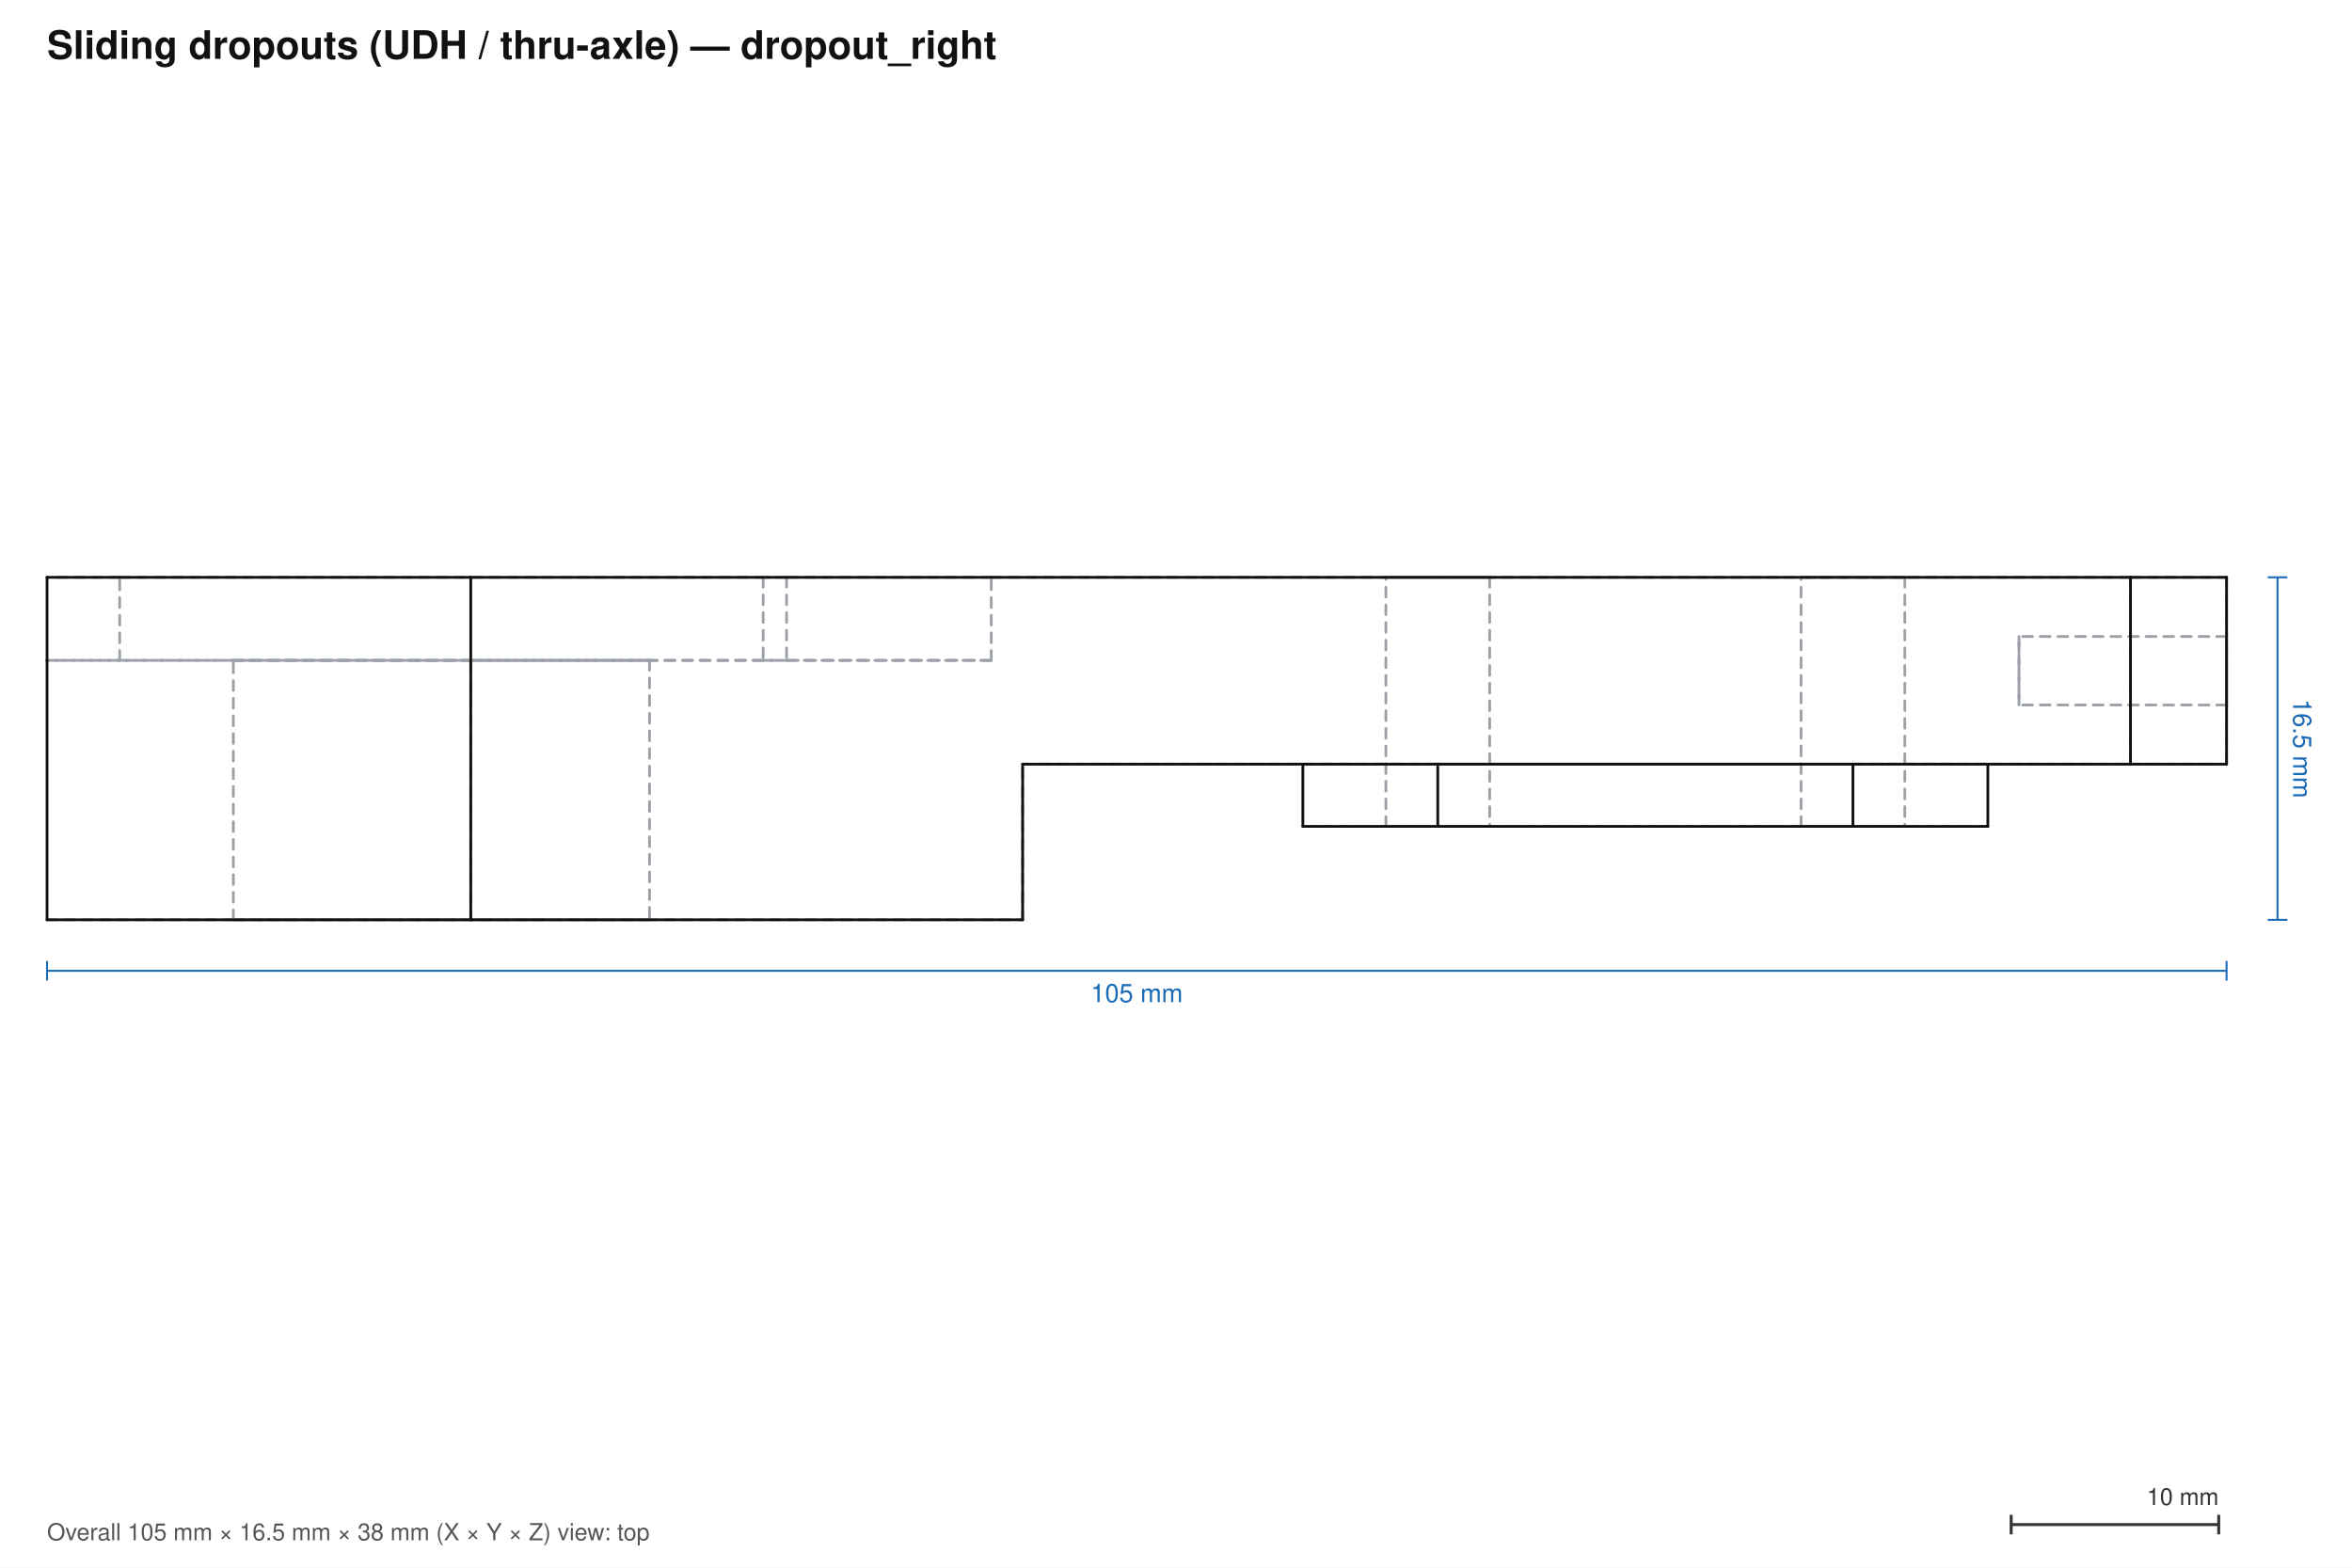
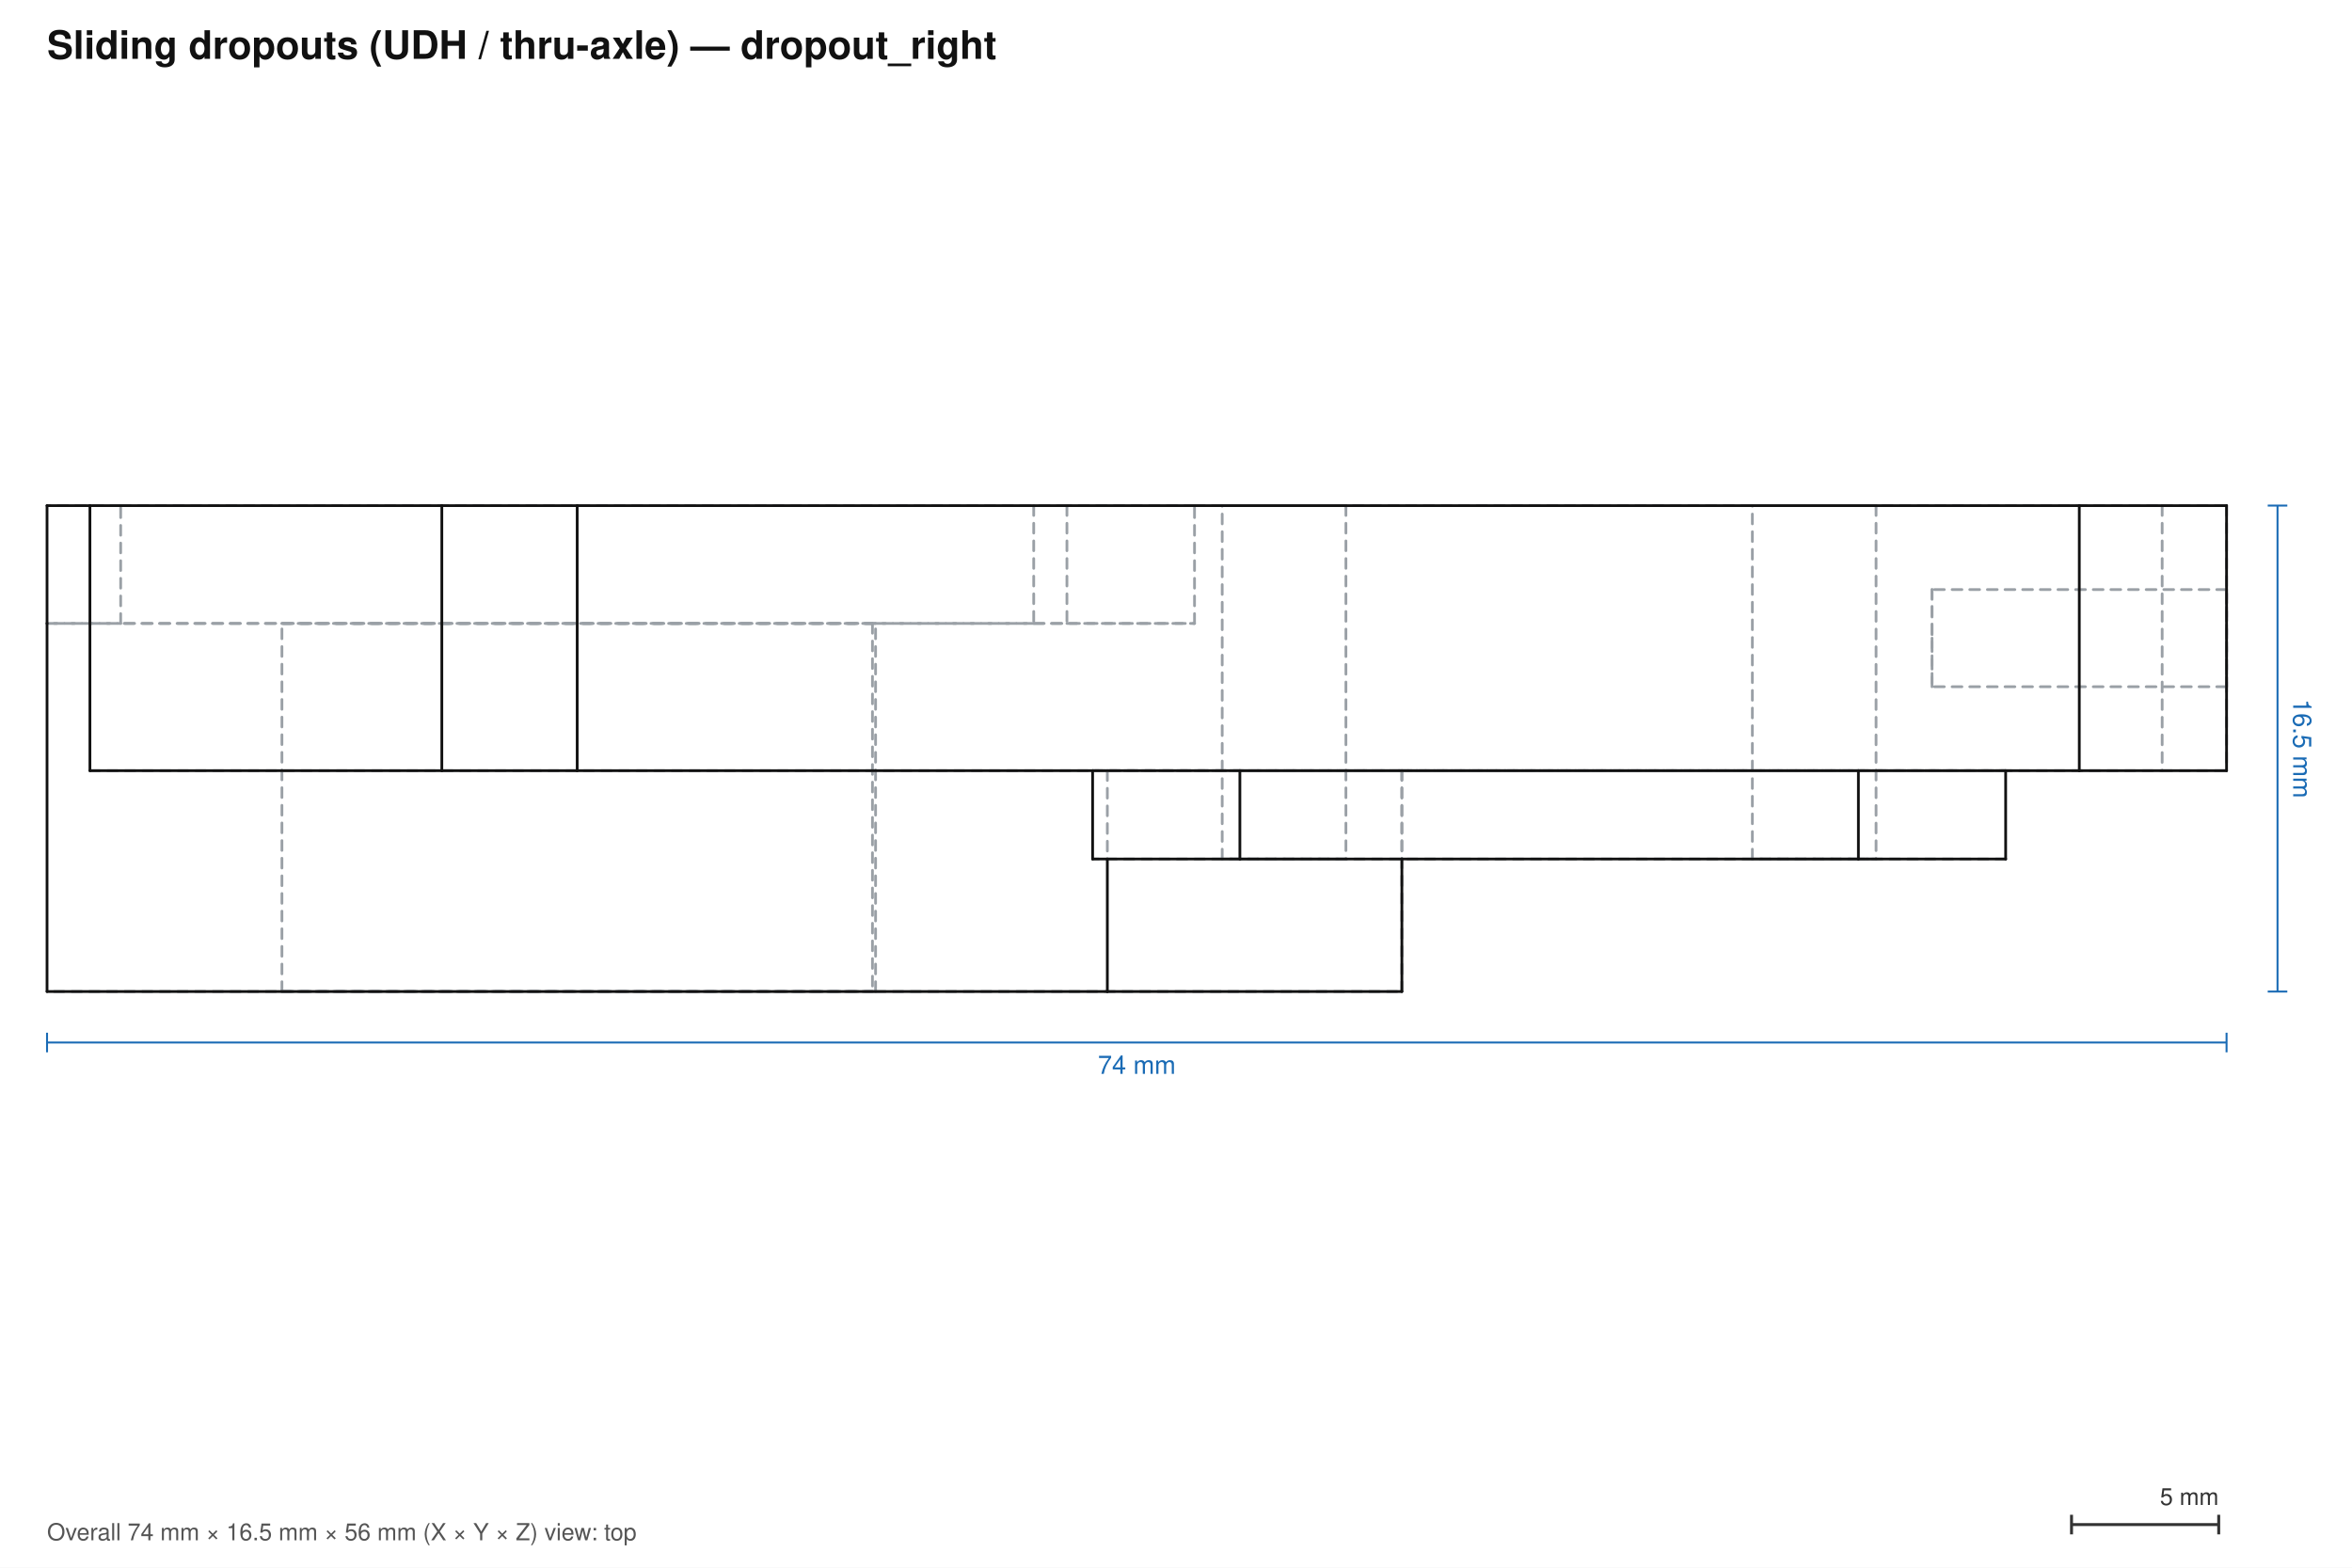
<svg xmlns="http://www.w3.org/2000/svg" width="1200" height="800" viewBox="0 0 1200 800" font-family="system-ui, Helvetica, Arial, sans-serif">
  <rect width="1200" height="800" fill="#fff" />
-   <g transform="translate(225.219,-494.362) scale(10.59048,-10.59048)">
-     <g stroke="#9aa0a6" fill="none" stroke-width="0.132" stroke-linejoin="round" stroke-linecap="round" stroke-dasharray="0.472,0.378">
-       <path d="M26.488,-74.5 L81.372,-74.5 " />
-       <path d="M81.372,-74.5 L81.372,-83.5 " />
-       <path d="M28.0,-83.5 L81.372,-83.5 " />
+   <g transform="translate(294.486,-861.486) scale(15.02703,-15.02703)">
+     <g stroke="#9aa0a6" fill="none" stroke-width="0.093" stroke-linejoin="round" stroke-linecap="round" stroke-dasharray="0.333,0.266">
+       <path d="M20.96,-74.5 L53.814,-74.5 " />
+       <path d="M53.814,-74.5 L53.814,-83.5 " />
+       <path d="M28.0,-83.5 L53.814,-83.5 " />
      <path d="M28.0,-91.0 L28.0,-83.5 " />
-       <path d="M1.413,-91.0 L28.0,-91.0 " />
-       <path d="M1.413,-91.0 L1.413,-78.5 " />
-       <path d="M1.413,-78.5 L26.488,-78.5 " />
-       <path d="M26.488,-78.5 L26.488,-74.5 " />
-       <path d="M-15.5,-74.5 L-19.0,-74.5 " />
+       <path d="M10.131,-91.0 L28,-91.0 " />
+       <path d="M10.131,-91.0 L10.131,-78.5 " />
+       <path d="M10.131,-78.5 L20.96,-78.5 " />
+       <path d="M20.96,-78.5 L20.96,-74.5 " />
+       <path d="M-15.5,-74.5 L-18.0,-74.5 " />
+       <path d="M53.814,-74.5 L54.094,-74.5 L54.36,-74.5 L54.609,-74.5 L54.84,-74.5 L55.053,-74.5 L55.247,-74.5 L55.42,-74.5 L55.572,-74.5 L55.701,-74.5 L55.808,-74.5 L55.892,-74.5 L55.952,-74.5 L55.988,-74.5 L56.0,-74.5 " />
      <path d="M-15.5,-74.5 L-15.111,-74.5 L-13.965,-74.5 L-12.118,-74.5 L-9.664,-74.5 L-6.725,-74.5 L-3.449,-74.5 L-2.847303808017596e-15,-74.5 L3.449,-74.5 L6.725,-74.5 L9.664,-74.5 L12.118,-74.5 L13.965,-74.5 L15.111,-74.5 L15.5,-74.5 " />
-       <path d="M81.372,-74.5 L81.902,-74.5 L82.421,-74.5 L82.924,-74.5 L83.406,-74.5 L83.86,-74.5 L84.281,-74.5 L84.665,-74.5 L85.007,-74.5 L85.303,-74.5 L85.55,-74.5 L85.745,-74.5 L85.886,-74.5 L85.971,-74.5 L86.0,-74.5 " />
      <path d="M16.628,-74.5 L15.5,-74.5 " />
-       <path d="M26.488,-74.5 L16.628,-74.5 " />
-       <path d="M50.5,-74.5 L50.437,-74.5 L50.252,-74.5 L49.955,-74.5 L49.559,-74.5 L49.085,-74.5 L48.556,-74.5 L48.0,-74.5 L47.444,-74.5 L46.915,-74.5 L46.441,-74.5 L46.045,-74.5 L45.748,-74.5 L45.563,-74.5 L45.5,-74.5 " />
-       <path d="M45.5,-74.5 L45.563,-74.5 L45.748,-74.5 L46.045,-74.5 L46.441,-74.5 L46.915,-74.5 L47.444,-74.5 L48.0,-74.5 L48.556,-74.5 L49.085,-74.5 L49.559,-74.5 L49.955,-74.5 L50.252,-74.5 L50.437,-74.5 L50.5,-74.5 " />
-       <path d="M70.5,-74.5 L70.437,-74.5 L70.252,-74.5 L69.955,-74.5 L69.559,-74.5 L69.085,-74.5 L68.556,-74.5 L68.0,-74.5 L67.444,-74.5 L66.915,-74.5 L66.441,-74.5 L66.045,-74.5 L65.748,-74.5 L65.563,-74.5 L65.5,-74.5 " />
-       <path d="M65.5,-74.5 L65.563,-74.5 L65.748,-74.5 L66.045,-74.5 L66.441,-74.5 L66.915,-74.5 L67.444,-74.5 L68.0,-74.5 L68.556,-74.5 L69.085,-74.5 L69.559,-74.5 L69.955,-74.5 L70.252,-74.5 L70.437,-74.5 L70.5,-74.5 " />
-       <path d="M86.0,-74.5 L86.0,-83.5 " />
-       <path d="M81.372,-83.5 L81.902,-83.5 L82.421,-83.5 L82.924,-83.5 L83.406,-83.5 L83.86,-83.5 L84.281,-83.5 L84.665,-83.5 L85.007,-83.5 L85.303,-83.5 L85.55,-83.5 L85.745,-83.5 L85.886,-83.5 L85.971,-83.5 L86.0,-83.5 " />
-       <path d="M68.0,-83.5 L48.0,-83.5 " />
-       <path d="M48.0,-83.5 L47.272,-83.5 L46.554,-83.5 L45.853,-83.5 L45.18,-83.5 L44.542,-83.5 L43.947,-83.5 L43.404,-83.5 L42.918,-83.5 L42.496,-83.5 L42.144,-83.5 L41.865,-83.5 L41.663,-83.5 L41.541,-83.5 L41.5,-83.5 " />
-       <path d="M41.5,-83.5 L41.541,-83.5 L41.663,-83.5 L41.865,-83.5 L42.144,-83.5 L42.496,-83.5 L42.918,-83.5 L43.404,-83.5 L43.947,-83.5 L44.542,-83.5 L45.18,-83.5 L45.853,-83.5 L46.554,-83.5 L47.272,-83.5 L48,-83.5 " />
-       <path d="M48.0,-83.5 L68.0,-83.5 " />
-       <path d="M68.0,-83.5 L68.728,-83.5 L69.446,-83.5 L70.147,-83.5 L70.82,-83.5 L71.458,-83.5 L72.053,-83.5 L72.596,-83.5 L73.082,-83.5 L73.504,-83.5 L73.856,-83.5 L74.135,-83.5 L74.337,-83.5 L74.459,-83.5 L74.5,-83.5 " />
-       <path d="M74.5,-83.5 L74.459,-83.5 L74.337,-83.5 L74.135,-83.5 L73.856,-83.5 L73.504,-83.5 L73.082,-83.5 L72.596,-83.5 L72.053,-83.5 L71.458,-83.5 L70.82,-83.5 L70.147,-83.5 L69.446,-83.5 L68.728,-83.5 L68,-83.5 " />
-       <path d="M-19.0,-91.0 L-18.869,-91.0 L-18.478,-91.0 L-17.831,-91.0 L-16.939,-91.0 L-15.813,-91.0 L-14.469,-91.0 L-12.926,-91.0 L-11.204,-91.0 L-9.328,-91.0 L-7.323,-91.0 L-5.217,-91.0 L-3.039,-91.0 L-0.819,-91.0 L1.413,-91.0 " />
+       <path d="M20.96,-74.5 L16.628,-74.5 " />
+       <path d="M26.1,-74.5 L26.047,-74.5 L25.892,-74.5 L25.642,-74.5 L25.309,-74.5 L24.911,-74.5 L24.467,-74.5 L24.0,-74.5 L23.533,-74.5 L23.089,-74.5 L22.691,-74.5 L22.358,-74.5 L22.108,-74.5 L21.953,-74.5 L21.9,-74.5 " />
+       <path d="M21.9,-74.5 L21.953,-74.5 L22.108,-74.5 L22.358,-74.5 L22.691,-74.5 L23.089,-74.5 L23.533,-74.5 L24.0,-74.5 L24.467,-74.5 L24.911,-74.5 L25.309,-74.5 L25.642,-74.5 L25.892,-74.5 L26.047,-74.5 L26.1,-74.5 " />
+       <path d="M44.1,-74.5 L44.047,-74.5 L43.892,-74.5 L43.642,-74.5 L43.309,-74.5 L42.911,-74.5 L42.467,-74.5 L42.0,-74.5 L41.533,-74.5 L41.089,-74.5 L40.691,-74.5 L40.358,-74.5 L40.108,-74.5 L39.953,-74.5 L39.9,-74.5 " />
+       <path d="M39.9,-74.5 L39.953,-74.5 L40.108,-74.5 L40.358,-74.5 L40.691,-74.5 L41.089,-74.5 L41.533,-74.5 L42.0,-74.5 L42.467,-74.5 L42.911,-74.5 L43.309,-74.5 L43.642,-74.5 L43.892,-74.5 L44.047,-74.5 L44.1,-74.5 " />
+       <path d="M56.0,-74.5 L56.0,-83.5 " />
+       <path d="M53.814,-83.5 L54.094,-83.5 L54.36,-83.5 L54.609,-83.5 L54.84,-83.5 L55.053,-83.5 L55.247,-83.5 L55.42,-83.5 L55.572,-83.5 L55.701,-83.5 L55.808,-83.5 L55.892,-83.5 L55.952,-83.5 L55.988,-83.5 L56.0,-83.5 " />
+       <path d="M28.0,-83.5 L18.0,-83.5 " />
+       <path d="M-16.544,-83.5 L-14.852,-83.5 L-12.594,-83.5 L-9.856,-83.5 L-6.743,-83.5 L-3.373,-83.5 L0.126,-83.5 L3.619,-83.5 L6.975,-83.5 L10.065,-83.5 L12.772,-83.5 L14.993,-83.5 L16.642,-83.5 L17.657,-83.5 L18,-83.5 " />
+       <path d="M43.5,-83.5 L22.5,-83.5 " />
+       <path d="M22.5,-83.5 L21.94,-83.5 L21.387,-83.5 L20.849,-83.5 L20.331,-83.5 L19.84,-83.5 L19.383,-83.5 L18.964,-83.5 L18.591,-83.5 L18.266,-83.5 L17.995,-83.5 L17.781,-83.5 L17.625,-83.5 L17.531,-83.5 L17.5,-83.5 " />
+       <path d="M17.5,-83.5 L17.531,-83.5 L17.625,-83.5 L17.781,-83.5 L17.995,-83.5 L18.266,-83.5 L18.591,-83.5 L18.964,-83.5 L19.383,-83.5 L19.84,-83.5 L20.331,-83.5 L20.849,-83.5 L21.387,-83.5 L21.94,-83.5 L22.5,-83.5 " />
+       <path d="M22.5,-83.5 L43.5,-83.5 " />
+       <path d="M43.5,-83.5 L44.06,-83.5 L44.613,-83.5 L45.151,-83.5 L45.669,-83.5 L46.16,-83.5 L46.617,-83.5 L47.036,-83.5 L47.409,-83.5 L47.734,-83.5 L48.005,-83.5 L48.219,-83.5 L48.375,-83.5 L48.469,-83.5 L48.5,-83.5 " />
+       <path d="M48.5,-83.5 L48.469,-83.5 L48.375,-83.5 L48.219,-83.5 L48.005,-83.5 L47.734,-83.5 L47.409,-83.5 L47.036,-83.5 L46.617,-83.5 L46.16,-83.5 L45.669,-83.5 L45.151,-83.5 L44.613,-83.5 L44.06,-83.5 L43.5,-83.5 " />
+       <path d="M28.0,-83.5 L28.0,-86.5 " />
+       <path d="M10.131,-91.0 L7.714,-91.0 L5.113,-91.0 L2.389,-91.0 L-0.392,-91.0 L-3.164,-91.0 L-5.86,-91.0 L-8.415,-91.0 L-10.77,-91.0 L-12.866,-91.0 L-14.654,-91.0 L-16.091,-91.0 L-17.143,-91.0 L-17.784,-91.0 L-18,-91.0 " />
      <path d="M10.025,-91.0 L9.774,-91.0 L9.032,-91.0 L7.838,-91.0 L6.25,-91.0 L4.35,-91.0 L2.231,-91.0 L6.138542080726108e-16,-91.0 L-2.231,-91.0 L-4.35,-91.0 L-6.25,-91.0 L-7.838,-91.0 L-9.032,-91.0 L-9.774,-91.0 L-10.025,-91.0 " />
      <path d="M-10.025,-91.0 L-9.774,-91.0 L-9.032,-91.0 L-7.838,-91.0 L-6.25,-91.0 L-4.35,-91.0 L-2.231,-91.0 L-1.8415626242178324e-15,-91.0 L2.231,-91.0 L4.35,-91.0 L6.25,-91.0 L7.838,-91.0 L9.032,-91.0 L9.774,-91.0 L10.025,-91.0 " />
-       <path d="M1.413,-78.5 L-0.819,-78.5 L-3.039,-78.5 L-5.217,-78.5 L-7.323,-78.5 L-9.328,-78.5 L-11.204,-78.5 L-12.926,-78.5 L-14.469,-78.5 L-15.813,-78.5 L-16.939,-78.5 L-17.831,-78.5 L-18.478,-78.5 L-18.869,-78.5 L-19,-78.5 " />
+       <path d="M10.131,-78.5 L7.714,-78.5 L5.113,-78.5 L2.389,-78.5 L-0.392,-78.5 L-3.164,-78.5 L-5.86,-78.5 L-8.415,-78.5 L-10.77,-78.5 L-12.866,-78.5 L-14.654,-78.5 L-16.091,-78.5 L-17.143,-78.5 L-17.784,-78.5 L-18,-78.5 " />
+       <path d="M18.0,-83.5 L18.0,-86.5 " />
      <path d="M15.5,-78.5 L16.628,-78.5 " />
      <path d="M15.5,-78.5 L15.111,-78.5 L13.965,-78.5 L12.118,-78.5 L9.664,-78.5 L6.725,-78.5 L3.449,-78.5 L9.491012693391988e-16,-78.5 L-3.449,-78.5 L-6.725,-78.5 L-9.664,-78.5 L-12.118,-78.5 L-13.965,-78.5 L-15.111,-78.5 L-15.5,-78.5 " />
-       <path d="M16.628,-78.5 L26.488,-78.5 " />
-       <path d="M-19.0,-78.5 L-15.5,-78.5 " />
+       <path d="M16.628,-78.5 L20.96,-78.5 " />
+       <path d="M-18.0,-78.5 L-15.5,-78.5 " />
      <path d="M10.025,-78.5 L9.774,-78.5 L9.032,-78.5 L7.838,-78.5 L6.25,-78.5 L4.35,-78.5 L2.231,-78.5 L6.138542080726108e-16,-78.5 L-2.231,-78.5 L-4.35,-78.5 L-6.25,-78.5 L-7.838,-78.5 L-9.032,-78.5 L-9.774,-78.5 L-10.025,-78.5 " />
      <path d="M-10.025,-78.5 L-9.774,-78.5 L-9.032,-78.5 L-7.838,-78.5 L-6.25,-78.5 L-4.35,-78.5 L-2.231,-78.5 L-1.8415626242178324e-15,-78.5 L2.231,-78.5 L4.35,-78.5 L6.25,-78.5 L7.838,-78.5 L9.032,-78.5 L9.774,-78.5 L10.025,-78.5 " />
      <path d="M16.628,-74.5 L16.628,-78.5 " />
+       <path d="M56.0,-79.0 L56.0,-78.815 L56.0,-78.633 L56.0,-78.455 L56.0,-78.284 L56.0,-78.122 L56.0,-77.971 L56.0,-77.833 L56.0,-77.71 L56.0,-77.603 L56.0,-77.513 L56.0,-77.443 L56.0,-77.391 L56.0,-77.36 L56.0,-77.35 " />
+       <path d="M56.0,-77.35 L56.0,-77.391 L56.0,-77.513 L56.0,-77.71 L56.0,-77.971 L56.0,-78.284 L56.0,-78.633 L56.0,-79.0 L56.0,-79.367 L56.0,-79.716 L56.0,-80.029 L56.0,-80.29 L56.0,-80.487 L56.0,-80.609 L56.0,-80.65 " />
+       <path d="M56.0,-80.65 L56.0,-80.64 L56.0,-80.609 L56.0,-80.557 L56.0,-80.487 L56.0,-80.397 L56.0,-80.29 L56.0,-80.167 L56.0,-80.029 L56.0,-79.878 L56.0,-79.716 L56.0,-79.545 L56.0,-79.367 L56.0,-79.185 L56.0,-79 " />
      <path d="M-15.5,-78.5 L-15.5,-74.5 " />
-       <path d="M86.0,-79.0 L86.0,-78.815 L86.0,-78.633 L86.0,-78.455 L86.0,-78.284 L86.0,-78.122 L86.0,-77.971 L86.0,-77.833 L86.0,-77.71 L86.0,-77.603 L86.0,-77.513 L86.0,-77.443 L86.0,-77.391 L86.0,-77.36 L86.0,-77.35 " />
-       <path d="M86.0,-77.35 L86.0,-77.391 L86.0,-77.513 L86.0,-77.71 L86.0,-77.971 L86.0,-78.284 L86.0,-78.633 L86.0,-79.0 L86.0,-79.367 L86.0,-79.716 L86.0,-80.029 L86.0,-80.29 L86.0,-80.487 L86.0,-80.609 L86.0,-80.65 " />
-       <path d="M86.0,-80.65 L86.0,-80.64 L86.0,-80.609 L86.0,-80.557 L86.0,-80.487 L86.0,-80.397 L86.0,-80.29 L86.0,-80.167 L86.0,-80.029 L86.0,-79.878 L86.0,-79.716 L86.0,-79.545 L86.0,-79.367 L86.0,-79.185 L86.0,-79 " />
      <path d="M15.5,-74.5 L15.5,-78.5 " />
-       <path d="M50.5,-74.5 L50.5,-86.5 " />
-       <path d="M50.5,-86.5 L50.437,-86.5 L50.252,-86.5 L49.955,-86.5 L49.559,-86.5 L49.085,-86.5 L48.556,-86.5 L48.0,-86.5 L47.444,-86.5 L46.915,-86.5 L46.441,-86.5 L46.045,-86.5 L45.748,-86.5 L45.563,-86.5 L45.5,-86.5 " />
-       <path d="M45.5,-86.5 L45.563,-86.5 L45.748,-86.5 L46.045,-86.5 L46.441,-86.5 L46.915,-86.5 L47.444,-86.5 L48.0,-86.5 L48.556,-86.5 L49.085,-86.5 L49.559,-86.5 L49.955,-86.5 L50.252,-86.5 L50.437,-86.5 L50.5,-86.5 " />
-       <path d="M70.5,-74.5 L70.5,-86.5 " />
-       <path d="M70.5,-86.5 L70.437,-86.5 L70.252,-86.5 L69.955,-86.5 L69.559,-86.5 L69.085,-86.5 L68.556,-86.5 L68.0,-86.5 L67.444,-86.5 L66.915,-86.5 L66.441,-86.5 L66.045,-86.5 L65.748,-86.5 L65.563,-86.5 L65.5,-86.5 " />
-       <path d="M65.5,-86.5 L65.563,-86.5 L65.748,-86.5 L66.045,-86.5 L66.441,-86.5 L66.915,-86.5 L67.444,-86.5 L68.0,-86.5 L68.556,-86.5 L69.085,-86.5 L69.559,-86.5 L69.955,-86.5 L70.252,-86.5 L70.437,-86.5 L70.5,-86.5 " />
-       <path d="M48.0,-86.5 L47.272,-86.5 L46.554,-86.5 L45.853,-86.5 L45.18,-86.5 L44.542,-86.5 L43.947,-86.5 L43.404,-86.5 L42.918,-86.5 L42.496,-86.5 L42.144,-86.5 L41.865,-86.5 L41.663,-86.5 L41.541,-86.5 L41.5,-86.5 " />
-       <path d="M68.0,-86.5 L48.0,-86.5 " />
-       <path d="M74.5,-86.5 L74.459,-86.5 L74.337,-86.5 L74.135,-86.5 L73.856,-86.5 L73.504,-86.5 L73.082,-86.5 L72.596,-86.5 L72.053,-86.5 L71.458,-86.5 L70.82,-86.5 L70.147,-86.5 L69.446,-86.5 L68.728,-86.5 L68,-86.5 " />
+       <path d="M26.1,-74.5 L26.1,-86.5 " />
+       <path d="M26.1,-86.5 L26.047,-86.5 L25.892,-86.5 L25.642,-86.5 L25.309,-86.5 L24.911,-86.5 L24.467,-86.5 L24.0,-86.5 L23.533,-86.5 L23.089,-86.5 L22.691,-86.5 L22.358,-86.5 L22.108,-86.5 L21.953,-86.5 L21.9,-86.5 " />
+       <path d="M21.9,-86.5 L21.953,-86.5 L22.108,-86.5 L22.358,-86.5 L22.691,-86.5 L23.089,-86.5 L23.533,-86.5 L24.0,-86.5 L24.467,-86.5 L24.911,-86.5 L25.309,-86.5 L25.642,-86.5 L25.892,-86.5 L26.047,-86.5 L26.1,-86.5 " />
+       <path d="M44.1,-74.5 L44.1,-86.5 " />
+       <path d="M44.1,-86.5 L44.047,-86.5 L43.892,-86.5 L43.642,-86.5 L43.309,-86.5 L42.911,-86.5 L42.467,-86.5 L42.0,-86.5 L41.533,-86.5 L41.089,-86.5 L40.691,-86.5 L40.358,-86.5 L40.108,-86.5 L39.953,-86.5 L39.9,-86.5 " />
+       <path d="M39.9,-86.5 L39.953,-86.5 L40.108,-86.5 L40.358,-86.5 L40.691,-86.5 L41.089,-86.5 L41.533,-86.5 L42.0,-86.5 L42.467,-86.5 L42.911,-86.5 L43.309,-86.5 L43.642,-86.5 L43.892,-86.5 L44.047,-86.5 L44.1,-86.5 " />
+       <path d="M22.5,-86.5 L21.94,-86.5 L21.387,-86.5 L20.849,-86.5 L20.331,-86.5 L19.84,-86.5 L19.383,-86.5 L18.964,-86.5 L18.591,-86.5 L18.266,-86.5 L17.995,-86.5 L17.781,-86.5 L17.625,-86.5 L17.531,-86.5 L17.5,-86.5 " />
+       <path d="M43.5,-86.5 L22.5,-86.5 " />
+       <path d="M48.5,-86.5 L48.469,-86.5 L48.375,-86.5 L48.219,-86.5 L48.005,-86.5 L47.734,-86.5 L47.409,-86.5 L47.036,-86.5 L46.617,-86.5 L46.16,-86.5 L45.669,-86.5 L45.151,-86.5 L44.613,-86.5 L44.06,-86.5 L43.5,-86.5 " />
      <path d="M10.025,-78.5 L10.025,-91.0 " />
-       <path d="M76.0,-79.0 L76.0,-79.185 L76.0,-79.367 L76.0,-79.545 L76.0,-79.716 L76.0,-79.878 L76.0,-80.029 L76.0,-80.167 L76.0,-80.29 L76.0,-80.397 L76.0,-80.487 L76.0,-80.557 L76.0,-80.609 L76.0,-80.64 L76.0,-80.65 " />
-       <path d="M76.0,-80.65 L76.0,-80.609 L76.0,-80.487 L76.0,-80.29 L76.0,-80.029 L76.0,-79.716 L76.0,-79.367 L76.0,-79.0 L76.0,-78.633 L76.0,-78.284 L76.0,-77.971 L76.0,-77.71 L76.0,-77.513 L76.0,-77.391 L76.0,-77.35 " />
-       <path d="M76.0,-77.35 L76.0,-77.36 L76.0,-77.391 L76.0,-77.443 L76.0,-77.513 L76.0,-77.603 L76.0,-77.71 L76.0,-77.833 L76.0,-77.971 L76.0,-78.122 L76.0,-78.284 L76.0,-78.455 L76.0,-78.633 L76.0,-78.815 L76.0,-79 " />
-       <path d="M45.5,-86.5 L45.5,-74.5 " />
-       <path d="M65.5,-86.5 L65.5,-74.5 " />
+       <path d="M46.0,-79.0 L46.0,-79.185 L46.0,-79.367 L46.0,-79.545 L46.0,-79.716 L46.0,-79.878 L46.0,-80.029 L46.0,-80.167 L46.0,-80.29 L46.0,-80.397 L46.0,-80.487 L46.0,-80.557 L46.0,-80.609 L46.0,-80.64 L46.0,-80.65 " />
+       <path d="M46.0,-80.65 L46.0,-80.609 L46.0,-80.487 L46.0,-80.29 L46.0,-80.029 L46.0,-79.716 L46.0,-79.367 L46.0,-79.0 L46.0,-78.633 L46.0,-78.284 L46.0,-77.971 L46.0,-77.71 L46.0,-77.513 L46.0,-77.391 L46.0,-77.35 " />
+       <path d="M46.0,-77.35 L46.0,-77.36 L46.0,-77.391 L46.0,-77.443 L46.0,-77.513 L46.0,-77.603 L46.0,-77.71 L46.0,-77.833 L46.0,-77.971 L46.0,-78.122 L46.0,-78.284 L46.0,-78.455 L46.0,-78.633 L46.0,-78.815 L46.0,-79 " />
+       <path d="M21.9,-86.5 L21.9,-74.5 " />
+       <path d="M39.9,-86.5 L39.9,-74.5 " />
      <path d="M-10.025,-91.0 L-10.025,-78.5 " />
-       <path d="M86.0,-77.35 L76.0,-77.35 " />
-       <path d="M86.0,-80.65 L76.0,-80.65 " />
+       <path d="M56.0,-77.35 L46.0,-77.35 " />
+       <path d="M56.0,-80.65 L46.0,-80.65 " />
    </g>
-     <g stroke="#111" fill="none" stroke-width="0.132" stroke-linejoin="round" stroke-linecap="round">
-       <path d="M1.413,-74.5 L81.372,-74.5 " />
-       <path d="M1.413,-74.5 L-0.819,-74.5 L-3.039,-74.5 L-5.217,-74.5 L-7.323,-74.5 L-9.328,-74.5 L-11.204,-74.5 L-12.926,-74.5 L-14.469,-74.5 L-15.813,-74.5 L-16.939,-74.5 L-17.831,-74.5 L-18.478,-74.5 L-18.869,-74.5 L-19,-74.5 " />
-       <path d="M86.0,-74.5 L85.971,-74.5 L85.886,-74.5 L85.745,-74.5 L85.55,-74.5 L85.303,-74.5 L85.007,-74.5 L84.665,-74.5 L84.281,-74.5 L83.86,-74.5 L83.406,-74.5 L82.924,-74.5 L82.421,-74.5 L81.902,-74.5 L81.372,-74.5 " />
-       <path d="M81.372,-83.5 L28.0,-83.5 " />
-       <path d="M86.0,-83.5 L85.971,-83.5 L85.886,-83.5 L85.745,-83.5 L85.55,-83.5 L85.303,-83.5 L85.007,-83.5 L84.665,-83.5 L84.281,-83.5 L83.86,-83.5 L83.406,-83.5 L82.924,-83.5 L82.421,-83.5 L81.902,-83.5 L81.372,-83.5 " />
-       <path d="M28,-83.5 L28,-91.0 " />
-       <path d="M1.413,-91.0 L-0.819,-91.0 L-3.039,-91.0 L-5.217,-91.0 L-7.323,-91.0 L-9.328,-91.0 L-11.204,-91.0 L-12.926,-91.0 L-14.469,-91.0 L-15.813,-91.0 L-16.939,-91.0 L-17.831,-91.0 L-18.478,-91.0 L-18.869,-91.0 L-19,-91.0 " />
-       <path d="M28.0,-91.0 L1.413,-91.0 " />
-       <path d="M1.413,-91.0 L1.413,-74.5 " />
-       <path d="M-19.0,-78.5 L-19.0,-74.5 " />
-       <path d="M81.372,-74.5 L81.372,-83.5 " />
-       <path d="M86.0,-74.5 L86.0,-83.5 " />
-       <path d="M48.0,-86.5 L68.0,-86.5 " />
-       <path d="M41.5,-86.5 L41.541,-86.5 L41.663,-86.5 L41.865,-86.5 L42.144,-86.5 L42.496,-86.5 L42.918,-86.5 L43.404,-86.5 L43.947,-86.5 L44.542,-86.5 L45.18,-86.5 L45.853,-86.5 L46.554,-86.5 L47.272,-86.5 L48,-86.5 " />
-       <path d="M68.0,-86.5 L68.728,-86.5 L69.446,-86.5 L70.147,-86.5 L70.82,-86.5 L71.458,-86.5 L72.053,-86.5 L72.596,-86.5 L73.082,-86.5 L73.504,-86.5 L73.856,-86.5 L74.135,-86.5 L74.337,-86.5 L74.459,-86.5 L74.5,-86.5 " />
-       <path d="M68.0,-83.5 L68.0,-86.5 " />
-       <path d="M48.0,-83.5 L48.0,-86.5 " />
-       <path d="M-19.0,-91.0 L-19.0,-78.5 " />
-       <path d="M41.5,-86.5 L41.5,-83.5 " />
-       <path d="M74.5,-86.5 L74.5,-83.5 " />
+     <g stroke="#111" fill="none" stroke-width="0.093" stroke-linejoin="round" stroke-linecap="round">
+       <path d="M3.061616997868383e-16,-74.5 L-0.416,-74.5 L-0.829,-74.5 L-1.236,-74.5 L-1.635,-74.5 L-2.022,-74.5 L-2.396,-74.5 L-2.752,-74.5 L-3.09,-74.5 L-3.406,-74.5 L-3.699,-74.5 L-3.966,-74.5 L-4.206,-74.5 L-4.416,-74.5 L-4.596,-74.5 " />
+       <path d="M51.0,-74.5 L0.0,-74.5 " />
+       <path d="M-4.596,-74.5 L-16.544,-74.5 " />
+       <path d="M56.0,-74.5 L55.969,-74.5 L55.875,-74.5 L55.719,-74.5 L55.505,-74.5 L55.234,-74.5 L54.909,-74.5 L54.536,-74.5 L54.117,-74.5 L53.66,-74.5 L53.169,-74.5 L52.651,-74.5 L52.113,-74.5 L51.56,-74.5 L51,-74.5 " />
+       <path d="M-18.0,-74.5 L-17.992,-74.5 L-17.97,-74.5 L-17.932,-74.5 L-17.88,-74.5 L-17.812,-74.5 L-17.73,-74.5 L-17.632,-74.5 L-17.52,-74.5 L-17.394,-74.5 L-17.252,-74.5 L-17.097,-74.5 L-16.927,-74.5 L-16.743,-74.5 L-16.544,-74.5 " />
+       <path d="M-4.596,-83.5 L-16.544,-83.5 " />
+       <path d="M56.0,-83.5 L55.969,-83.5 L55.875,-83.5 L55.719,-83.5 L55.505,-83.5 L55.234,-83.5 L54.909,-83.5 L54.536,-83.5 L54.117,-83.5 L53.66,-83.5 L53.169,-83.5 L52.651,-83.5 L52.113,-83.5 L51.56,-83.5 L51,-83.5 " />
+       <path d="M3.061616997868383e-16,-83.5 L-0.416,-83.5 L-0.829,-83.5 L-1.236,-83.5 L-1.635,-83.5 L-2.022,-83.5 L-2.396,-83.5 L-2.752,-83.5 L-3.09,-83.5 L-3.406,-83.5 L-3.699,-83.5 L-3.966,-83.5 L-4.206,-83.5 L-4.416,-83.5 L-4.596,-83.5 " />
+       <path d="M51.0,-83.5 L0.0,-83.5 " />
+       <path d="M28.0,-86.5 L28.0,-91.0 " />
+       <path d="M28.0,-91.0 L18.0,-91.0 " />
+       <path d="M-18.0,-91.0 L-17.549,-91.0 L-16.217,-91.0 L-14.073,-91.0 L-11.223,-91.0 L-7.81,-91.0 L-4.005,-91.0 L-3.552713678800501e-15,-91.0 L4.005,-91.0 L7.81,-91.0 L11.223,-91.0 L14.073,-91.0 L16.217,-91.0 L17.549,-91.0 L18,-91.0 " />
+       <path d="M-18.0,-78.5 L-18.0,-74.5 " />
+       <path d="M18.0,-86.5 L18.0,-91.0 " />
+       <path d="M56.0,-74.5 L56.0,-83.5 " />
+       <path d="M22.5,-86.5 L43.5,-86.5 " />
+       <path d="M17.5,-86.5 L17.531,-86.5 L17.625,-86.5 L17.781,-86.5 L17.995,-86.5 L18.266,-86.5 L18.591,-86.5 L18.964,-86.5 L19.383,-86.5 L19.84,-86.5 L20.331,-86.5 L20.849,-86.5 L21.387,-86.5 L21.94,-86.5 L22.5,-86.5 " />
+       <path d="M43.5,-86.5 L44.06,-86.5 L44.613,-86.5 L45.151,-86.5 L45.669,-86.5 L46.16,-86.5 L46.617,-86.5 L47.036,-86.5 L47.409,-86.5 L47.734,-86.5 L48.005,-86.5 L48.219,-86.5 L48.375,-86.5 L48.469,-86.5 L48.5,-86.5 " />
+       <path d="M-16.544,-74.5 L-16.544,-83.5 " />
+       <path d="M1.5308084989341916e-16,-74.5 L1.5308084989341916e-16,-83.5 " />
+       <path d="M-4.596,-74.5 L-4.596,-83.5 " />
+       <path d="M51.0,-74.5 L51.0,-83.5 " />
+       <path d="M43.5,-83.5 L43.5,-86.5 " />
+       <path d="M22.5,-83.5 L22.5,-86.5 " />
+       <path d="M-18.0,-91.0 L-18.0,-78.5 " />
+       <path d="M17.5,-86.5 L17.5,-83.5 " />
+       <path d="M48.5,-86.5 L48.5,-83.5 " />
    </g>
  </g>
  <g stroke="#1a6bb5" stroke-width="1" fill="none">
-     <line x1="24.0" y1="495.4" x2="1136.0" y2="495.4" />
-     <line x1="24.0" y1="490.4" x2="24.0" y2="500.4" />
-     <line x1="1136.0" y1="490.4" x2="1136.0" y2="500.4" />
+     <line x1="24.0" y1="532.0" x2="1136.0" y2="532.0" />
+     <line x1="24.0" y1="527.0" x2="24.0" y2="537.0" />
+     <line x1="1136.0" y1="527.0" x2="1136.0" y2="537.0" />
  </g>
-   <text x="580.0" y="511.4" text-anchor="middle" fill="#1a6bb5" font-size="13">105 mm</text>
+   <text x="580.0" y="548.0" text-anchor="middle" fill="#1a6bb5" font-size="13">74 mm</text>
  <g stroke="#1a6bb5" stroke-width="1" fill="none">
-     <line x1="1162.0" y1="294.6" x2="1162.0" y2="469.4" />
-     <line x1="1157.0" y1="294.6" x2="1167.0" y2="294.6" />
-     <line x1="1157.0" y1="469.4" x2="1167.0" y2="469.4" />
+     <line x1="1162.0" y1="258.0" x2="1162.0" y2="506.0" />
+     <line x1="1157.0" y1="258.0" x2="1167.0" y2="258.0" />
+     <line x1="1157.0" y1="506.0" x2="1167.0" y2="506.0" />
  </g>
  <text x="1170.0" y="382.0" fill="#1a6bb5" font-size="13" transform="rotate(90 1170.0 382.0)" text-anchor="middle">16.5 mm</text>
-   <text x="24" y="786" fill="#555" font-size="12">Overall 105 mm × 16.5 mm × 38 mm  (X × Y × Z)   view: top</text>
+   <text x="24" y="786" fill="#555" font-size="12">Overall 74 mm × 16.5 mm × 56 mm  (X × Y × Z)   view: top</text>
  <g stroke="#333" stroke-width="1.5" fill="none">
-     <line x1="1026.1" y1="778" x2="1132.0" y2="778" />
-     <line x1="1026.1" y1="773" x2="1026.1" y2="783" />
+     <line x1="1056.9" y1="778" x2="1132.0" y2="778" />
+     <line x1="1056.9" y1="773" x2="1056.9" y2="783" />
    <line x1="1132.0" y1="773" x2="1132.0" y2="783" />
  </g>
-   <text x="1132.0" y="768" text-anchor="end" fill="#333" font-size="12">10 mm</text>
+   <text x="1132.0" y="768" text-anchor="end" fill="#333" font-size="12">5 mm</text>
  <text x="24" y="30" fill="#111" font-size="20" font-weight="600">Sliding dropouts (UDH / thru-axle) — dropout_right</text>
</svg>
